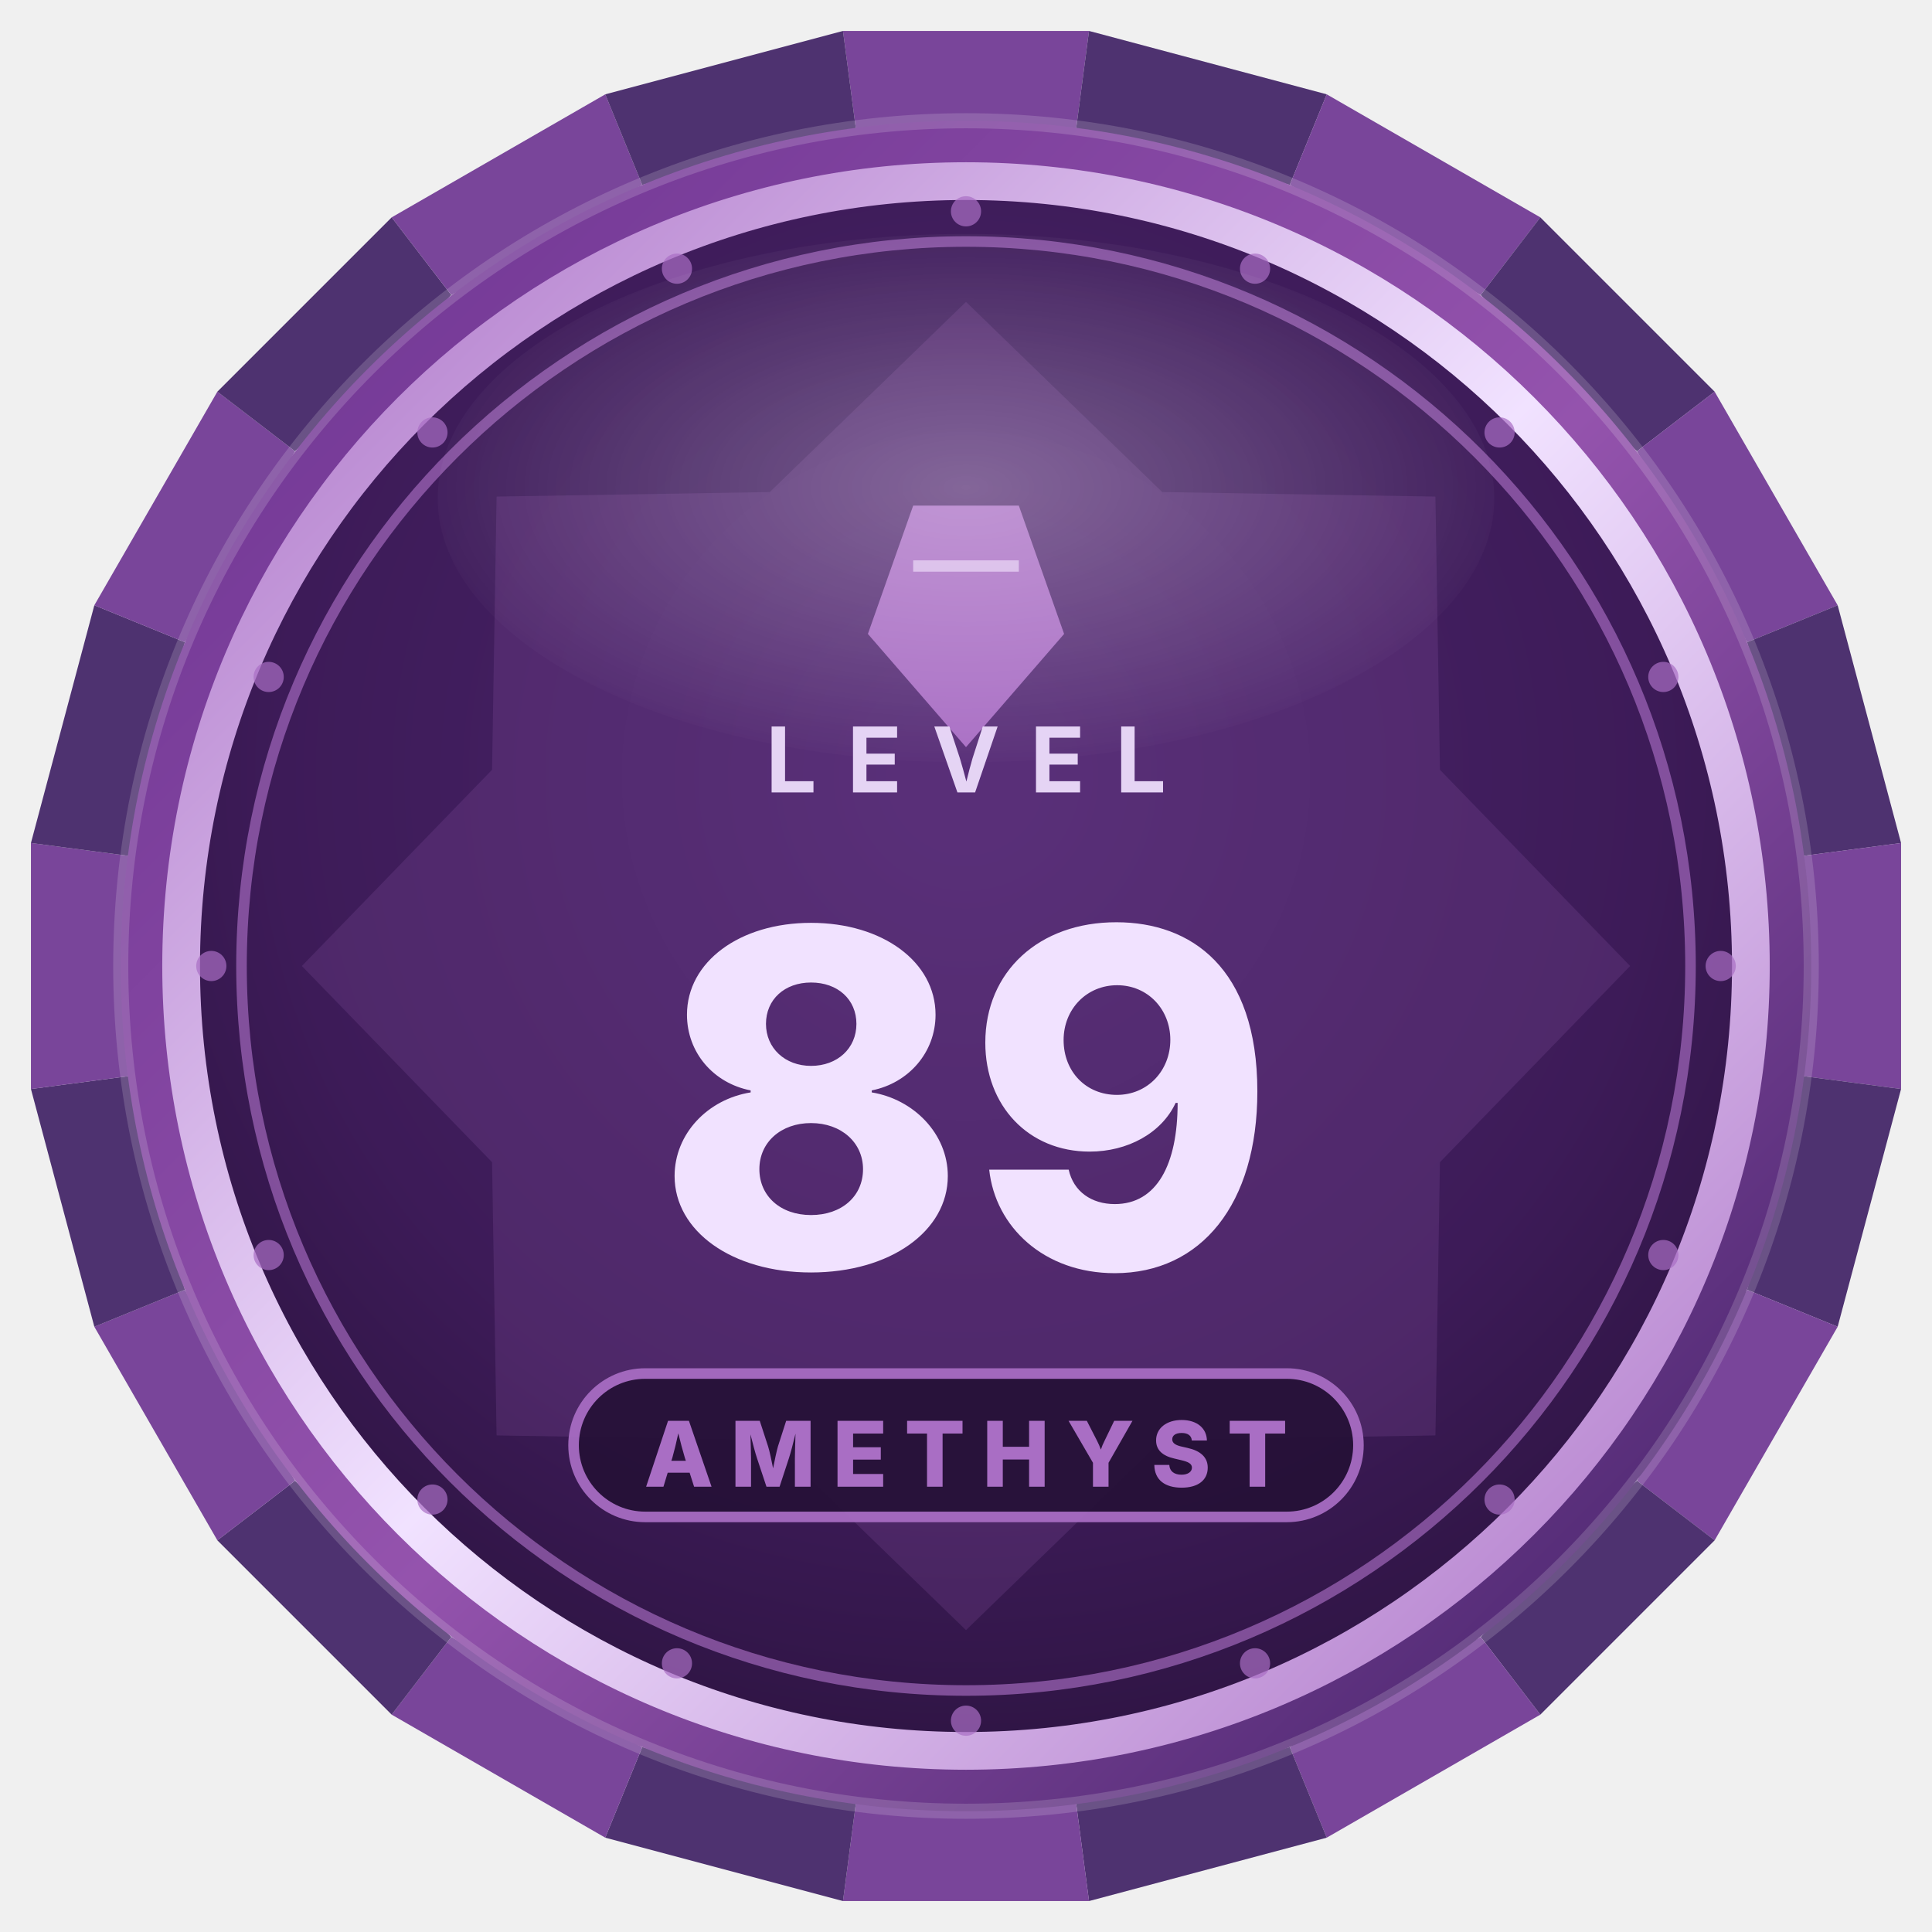
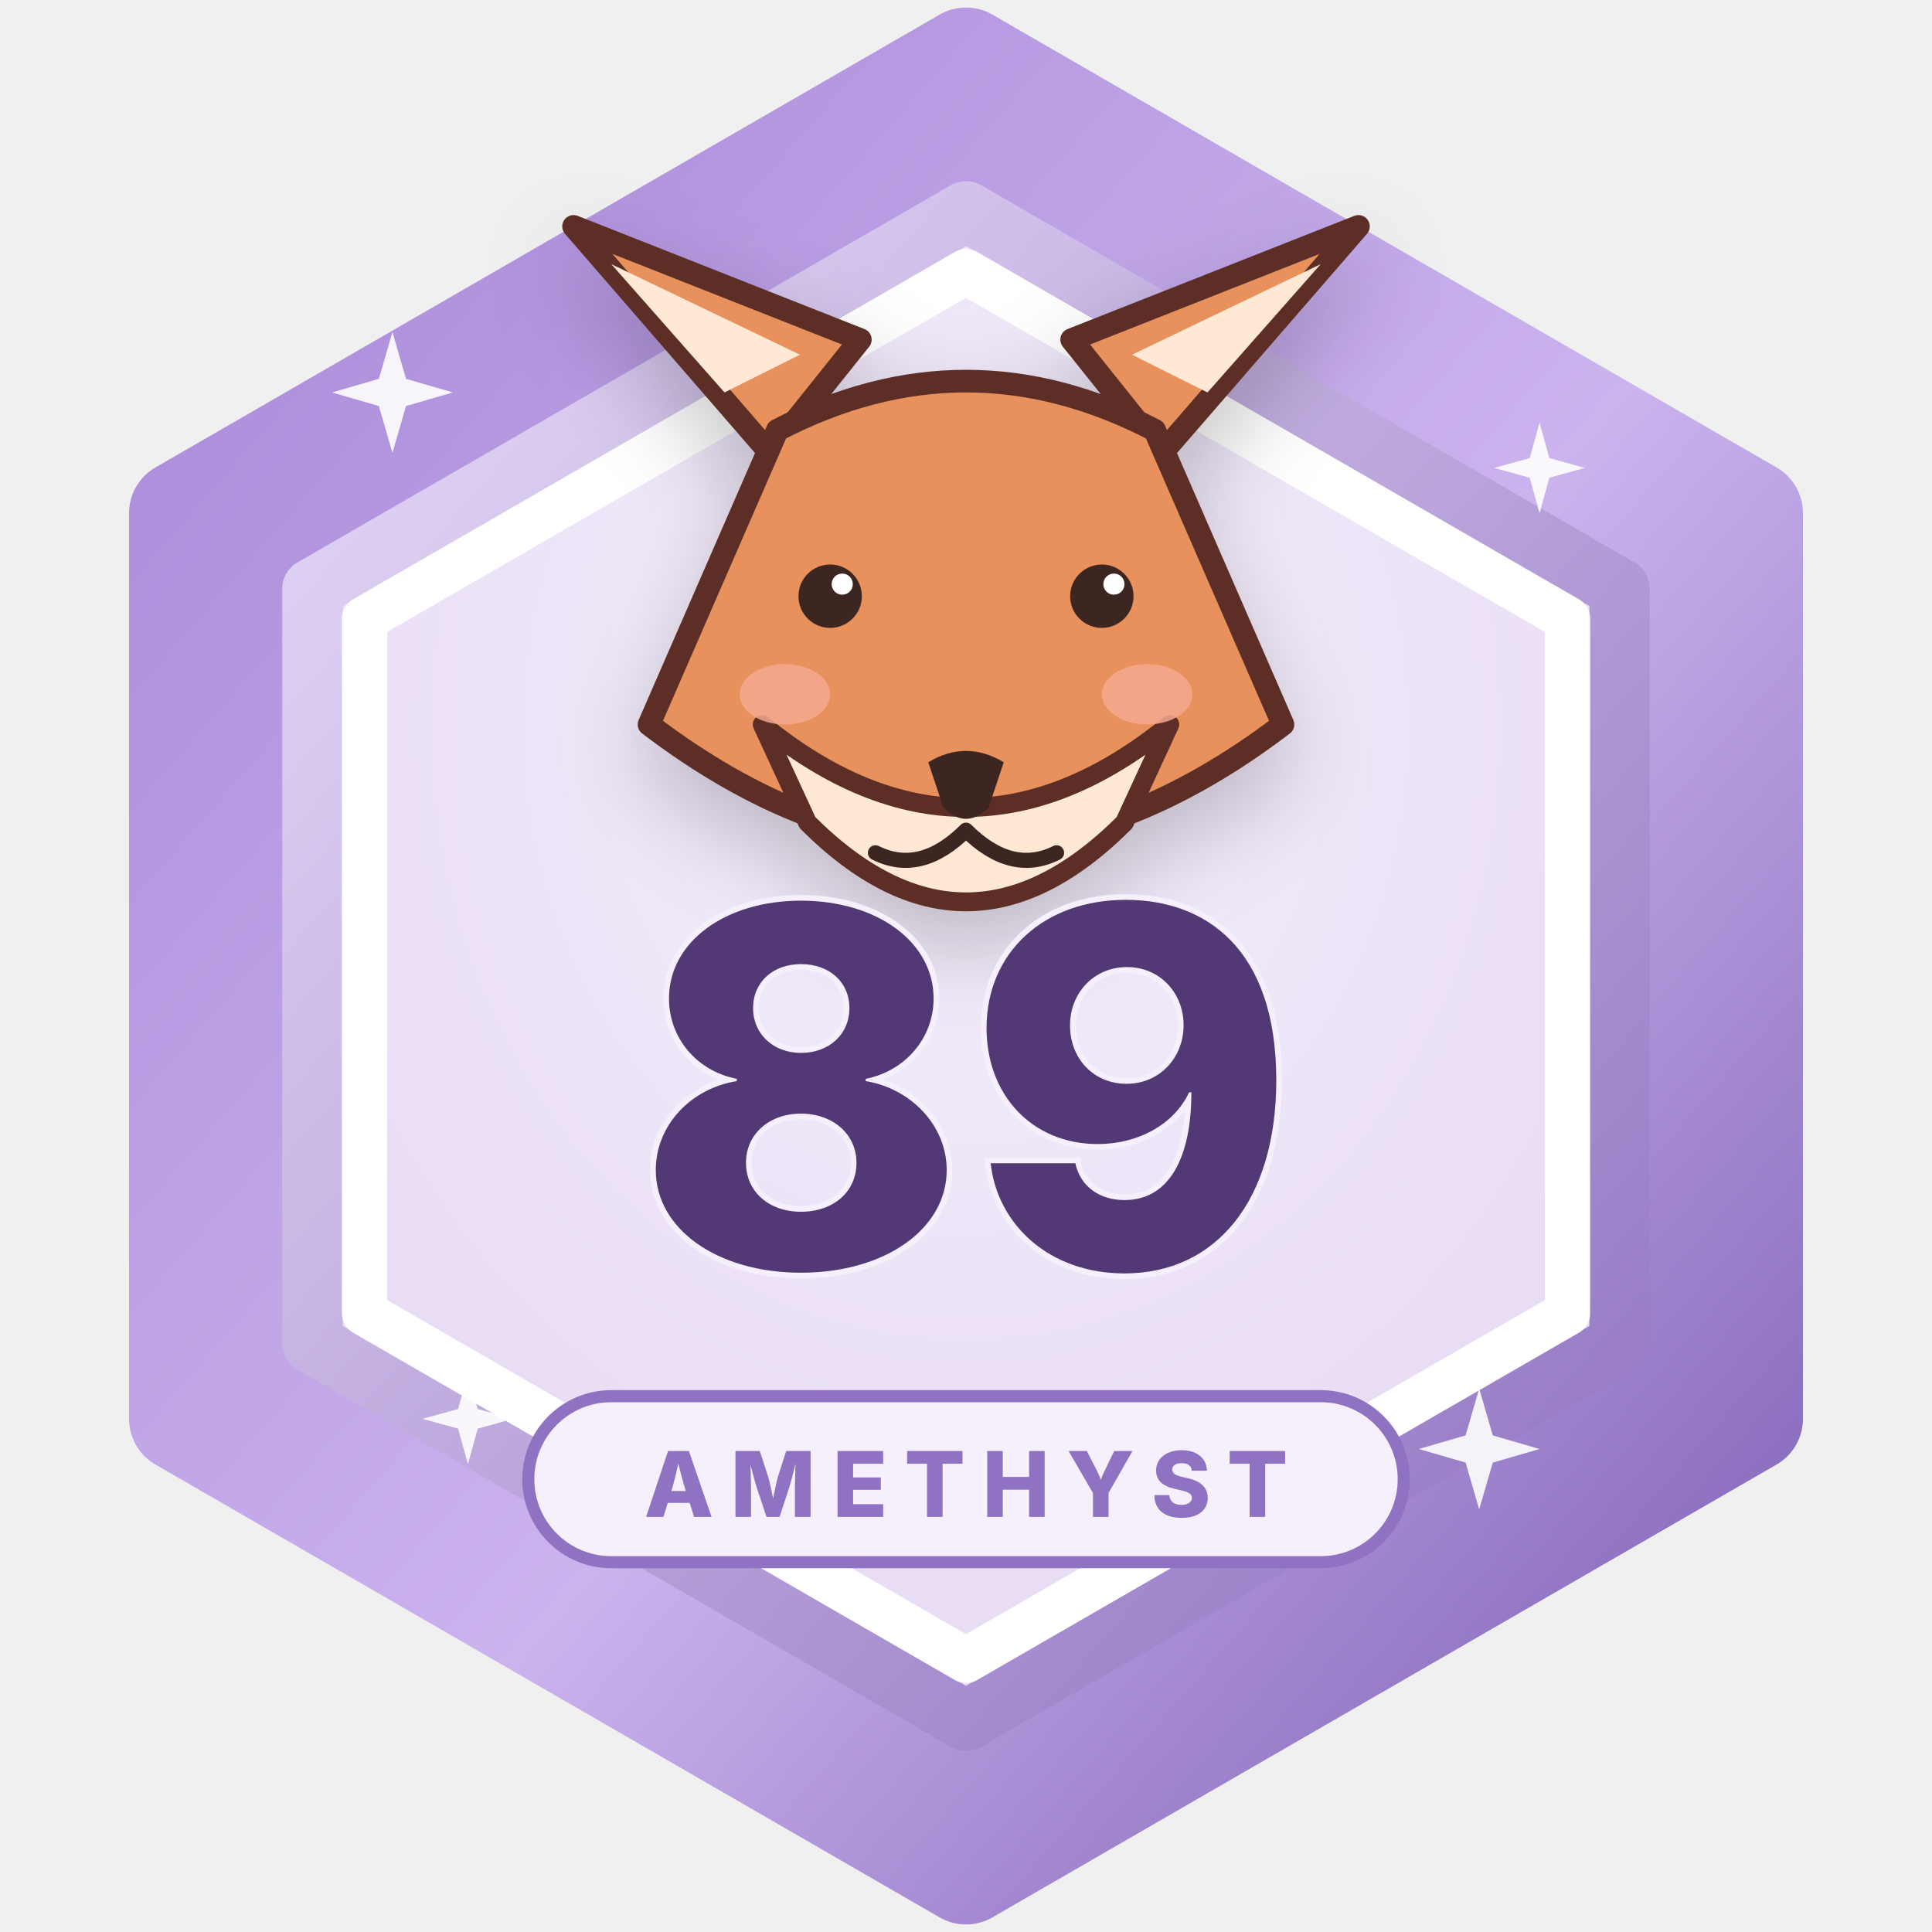
<svg xmlns="http://www.w3.org/2000/svg" viewBox="0 0 256 256" width="256" height="256" role="img" aria-label="Level 89 badge">
  <defs>
    <linearGradient id="o" x1="0%" y1="0%" x2="100%" y2="100%">
-       <stop offset="0%" stop-color="#6b3290" />
-       <stop offset="52%" stop-color="#9453ad" />
-       <stop offset="100%" stop-color="#3c1d62" />
+       <stop offset="0%" stop-color="#a887d8" />
+       <stop offset="55%" stop-color="#cbb3ee" />
+       <stop offset="100%" stop-color="#7a5cb2" />
    </linearGradient>
-     <radialGradient id="i" cx="50%" cy="38%" r="75%">
-       <stop offset="0%" stop-color="#4a246b" />
-       <stop offset="58%" stop-color="#3d1b58" />
-       <stop offset="100%" stop-color="#251036" />
+     <radialGradient id="i" cx="50%" cy="34%" r="80%">
+       <stop offset="0%" stop-color="#f6f0fc" />
+       <stop offset="70%" stop-color="#e9ddf5" />
+       <stop offset="100%" stop-color="#e9ddf5" />
    </radialGradient>
    <linearGradient id="r" x1="0%" y1="0%" x2="100%" y2="100%">
-       <stop offset="0%" stop-color="#a96ec4" />
-       <stop offset="50%" stop-color="#f1e2ff" />
-       <stop offset="100%" stop-color="#a96ec4" />
+       <stop offset="0%" stop-color="#e7dbf7" />
+       <stop offset="100%" stop-color="#8f72c1" />
    </linearGradient>
-     <radialGradient id="s" cx="50%" cy="48%" r="55%">
-       <stop offset="0%" stop-color="#ffffff" stop-opacity="0.5" />
-       <stop offset="100%" stop-color="#ffffff" stop-opacity="0" />
-     </radialGradient>
+     <filter id="soft" x="-30%" y="-30%" width="160%" height="160%">
+       <feDropShadow dx="0" dy="5" stdDeviation="6" flood-color="#000000" flood-opacity="0.22" />
+     </filter>
  </defs>
-   <polygon points="111.7,4.1 144.3,4.1 142.6,17.0 113.4,17.0" fill="#6b3290" opacity="0.9" />
-   <polygon points="144.3,4.1 175.8,12.5 170.9,24.5 142.6,17.0" fill="#3c1d62" opacity="0.9" />
-   <polygon points="175.8,12.5 204.1,28.8 196.2,39.1 170.9,24.5" fill="#6b3290" opacity="0.9" />
-   <polygon points="204.1,28.8 227.2,51.9 216.9,59.8 196.2,39.1" fill="#3c1d62" opacity="0.9" />
-   <polygon points="227.2,51.9 243.5,80.2 231.5,85.1 216.9,59.8" fill="#6b3290" opacity="0.9" />
-   <polygon points="243.5,80.2 251.9,111.7 239.0,113.4 231.5,85.1" fill="#3c1d62" opacity="0.9" />
-   <polygon points="251.9,111.7 251.9,144.3 239.0,142.6 239.0,113.4" fill="#6b3290" opacity="0.9" />
-   <polygon points="251.9,144.3 243.5,175.8 231.5,170.9 239.0,142.6" fill="#3c1d62" opacity="0.9" />
-   <polygon points="243.5,175.8 227.2,204.1 216.9,196.2 231.5,170.9" fill="#6b3290" opacity="0.9" />
-   <polygon points="227.2,204.1 204.1,227.2 196.2,216.9 216.9,196.2" fill="#3c1d62" opacity="0.9" />
-   <polygon points="204.1,227.2 175.8,243.5 170.9,231.5 196.2,216.9" fill="#6b3290" opacity="0.9" />
-   <polygon points="175.8,243.5 144.3,251.9 142.6,239.0 170.9,231.5" fill="#3c1d62" opacity="0.9" />
-   <polygon points="144.3,251.9 111.7,251.9 113.4,239.0 142.6,239.0" fill="#6b3290" opacity="0.9" />
-   <polygon points="111.7,251.9 80.2,243.5 85.1,231.5 113.4,239.0" fill="#3c1d62" opacity="0.9" />
-   <polygon points="80.2,243.5 51.9,227.2 59.8,216.9 85.1,231.5" fill="#6b3290" opacity="0.9" />
-   <polygon points="51.9,227.2 28.8,204.1 39.1,196.2 59.8,216.9" fill="#3c1d62" opacity="0.9" />
-   <polygon points="28.8,204.1 12.5,175.8 24.5,170.9 39.1,196.2" fill="#6b3290" opacity="0.9" />
-   <polygon points="12.5,175.8 4.1,144.3 17.0,142.6 24.5,170.9" fill="#3c1d62" opacity="0.9" />
-   <polygon points="4.1,144.3 4.1,111.7 17.0,113.4 17.0,142.6" fill="#6b3290" opacity="0.9" />
-   <polygon points="4.1,111.7 12.5,80.2 24.5,85.1 17.0,113.4" fill="#3c1d62" opacity="0.9" />
-   <polygon points="12.5,80.2 28.8,51.9 39.1,59.8 24.5,85.1" fill="#6b3290" opacity="0.9" />
-   <polygon points="28.8,51.9 51.9,28.8 59.8,39.1 39.1,59.8" fill="#3c1d62" opacity="0.9" />
-   <polygon points="51.9,28.8 80.2,12.5 85.1,24.5 59.8,39.1" fill="#6b3290" opacity="0.9" />
-   <polygon points="80.2,12.5 111.7,4.1 113.4,17.0 85.1,24.5" fill="#3c1d62" opacity="0.9" />
-   <circle cx="128" cy="128" r="112" fill="url(#o)" stroke="#ffffff" stroke-width="2" stroke-opacity="0.16" />
-   <circle cx="128" cy="128" r="104" fill="url(#i)" stroke="url(#r)" stroke-width="5" />
-   <circle cx="128" cy="128" r="96" fill="none" stroke="#a96ec4" stroke-width="1.4" stroke-opacity="0.65" />
-   <polygon points="128.0,40.0 154.0,65.2 190.2,65.8 190.8,102.0 216.0,128.0 190.8,154.0 190.2,190.2 154.0,190.8 128.0,216.0 102.0,190.8 65.8,190.2 65.2,154.0 40.0,128.0 65.2,102.0 65.8,65.8 102.0,65.2" fill="#a96ec4" opacity="0.16" />
-   <circle cx="128.0" cy="28.0" r="2" fill="#a96ec4" opacity="0.7" />
-   <circle cx="166.3" cy="35.6" r="2" fill="#a96ec4" opacity="0.7" />
-   <circle cx="198.7" cy="57.3" r="2" fill="#a96ec4" opacity="0.7" />
-   <circle cx="220.4" cy="89.7" r="2" fill="#a96ec4" opacity="0.7" />
-   <circle cx="228.0" cy="128.0" r="2" fill="#a96ec4" opacity="0.7" />
-   <circle cx="220.4" cy="166.3" r="2" fill="#a96ec4" opacity="0.7" />
-   <circle cx="198.7" cy="198.7" r="2" fill="#a96ec4" opacity="0.7" />
-   <circle cx="166.3" cy="220.4" r="2" fill="#a96ec4" opacity="0.7" />
-   <circle cx="128.0" cy="228.0" r="2" fill="#a96ec4" opacity="0.7" />
-   <circle cx="89.7" cy="220.4" r="2" fill="#a96ec4" opacity="0.7" />
-   <circle cx="57.3" cy="198.7" r="2" fill="#a96ec4" opacity="0.7" />
-   <circle cx="35.6" cy="166.3" r="2" fill="#a96ec4" opacity="0.7" />
-   <circle cx="28.0" cy="128.0" r="2" fill="#a96ec4" opacity="0.7" />
-   <circle cx="35.6" cy="89.7" r="2" fill="#a96ec4" opacity="0.7" />
-   <circle cx="57.3" cy="57.3" r="2" fill="#a96ec4" opacity="0.7" />
-   <circle cx="89.7" cy="35.6" r="2" fill="#a96ec4" opacity="0.7" />
-   <g>
-     <polygon points="121,67 135,67 141,84 128,99 115,84" fill="#a96ec4" />
-     <path d="M121 75 L135 75" fill="none" stroke="#f1e2ff" stroke-width="1.5" stroke-opacity="0.6" />
+   <polygon points="128.0,8.0 231.9,68.0 231.9,188.0 128.0,248.0 24.1,188.0 24.1,68.0" fill="url(#o)" stroke="url(#o)" stroke-width="14" stroke-linejoin="round" />
+   <polygon points="128.0,28.0 214.6,78.0 214.6,178.0 128.0,228.0 41.4,178.0 41.4,78.0" fill="url(#i)" stroke="url(#r)" stroke-width="8" stroke-linejoin="round" />
+   <polygon points="128.0,36.0 207.7,82.0 207.7,174.0 128.0,220.0 48.3,174.0 48.3,82.0" fill="none" stroke="#ffffff" stroke-width="6" stroke-linejoin="round" />
+   <path d="M52 44 L53.8 50.2 L60 52 L53.8 53.8 L52 60 L50.2 53.8 L44 52 L50.2 50.2 Z" fill="#ffffff" opacity="0.9" />
+   <path d="M204 56 L205.3 60.7 L210 62 L205.3 63.3 L204 68 L202.7 63.3 L198 62 L202.7 60.7 Z" fill="#ffffff" opacity="0.9" />
+   <path d="M62 182 L63.3 186.7 L68 188 L63.3 189.3 L62 194 L60.7 189.3 L56 188 L60.7 186.7 Z" fill="#ffffff" opacity="0.9" />
+   <path d="M196 184 L197.8 190.2 L204 192 L197.8 193.8 L196 200 L194.2 193.8 L188 192 L194.2 190.2 Z" fill="#ffffff" opacity="0.9" />
+   <g filter="url(#soft)">
+     <g id="echo">
+       <path d="M102 60 L76 30 L114 45 Z" fill="#e8915b" stroke="#5b2f26" stroke-width="3" stroke-linejoin="round" />
+       <path d="M154 60 L180 30 L142 45 Z" fill="#e8915b" stroke="#5b2f26" stroke-width="3" stroke-linejoin="round" />
+       <path d="M96 52 L81 35 L106 47 Z" fill="#ffe9d4" />
+       <path d="M160 52 L175 35 L150 47 Z" fill="#ffe9d4" />
+       <path d="M103 57 Q128 44 153 57 L170 96 Q128 128 86 96 Z" fill="#e8915b" stroke="#5b2f26" stroke-width="3" stroke-linejoin="round" />
+       <path d="M101 96 Q128 118 155 96 L149 109 Q128 130 107 109 Z" fill="#ffe9d4" stroke="#5b2f26" stroke-width="2.5" stroke-linejoin="round" />
+       <circle cx="110" cy="79" r="4.2" fill="#3c2620" />
+       <circle cx="146" cy="79" r="4.2" fill="#3c2620" />
+       <circle cx="111.6" cy="77.4" r="1.4" fill="#ffffff" />
+       <circle cx="147.6" cy="77.4" r="1.4" fill="#ffffff" />
+       <path d="M123 101 Q128 98 133 101 L131 107 Q128 110 125 107 Z" fill="#3c2620" />
+       <path d="M128 110 Q122 116 116 113 M128 110 Q134 116 140 113" fill="none" stroke="#3c2620" stroke-width="2" stroke-linecap="round" />
+       <ellipse cx="104" cy="92" rx="6" ry="4" fill="#f5a88f" opacity="0.85" />
+       <ellipse cx="152" cy="92" rx="6" ry="4" fill="#f5a88f" opacity="0.85" />
+     </g>
  </g>
-   <ellipse cx="128" cy="66" rx="70" ry="35" fill="url(#s)" opacity="0.55" />
-   <text x="128" y="105" text-anchor="middle" fill="#f1e2ff" font-family="Inter, Arial, sans-serif" font-size="12" font-weight="700" letter-spacing="4" opacity="0.92">LEVEL</text>
-   <text x="128" y="168" text-anchor="middle" fill="#f1e2ff" font-family="Inter, Arial, sans-serif" font-size="62" font-weight="800">89</text>
-   <rect x="76" y="182" width="104" height="19" rx="9.5" fill="#251036" stroke="#a96ec4" stroke-width="1.4" opacity="0.92" />
-   <text x="128" y="197" text-anchor="middle" fill="#a96ec4" font-family="Inter, Arial, sans-serif" font-size="12" font-weight="800" letter-spacing="2.2">AMETHYST</text>
+   <text x="128" y="168" text-anchor="middle" fill="#523975" font-family="Inter, Arial, sans-serif" font-size="66" font-weight="800" stroke="#f6f0fc" stroke-width="1.5" paint-order="stroke">89</text>
+   <rect x="70" y="185" width="116" height="22" rx="11" fill="#f6f0fc" stroke="#8f72c1" stroke-width="1.6" />
+   <text x="128" y="201" text-anchor="middle" fill="#8f72c1" font-family="Inter, Arial, sans-serif" font-size="12" font-weight="800" letter-spacing="2.2">AMETHYST</text>
</svg>
